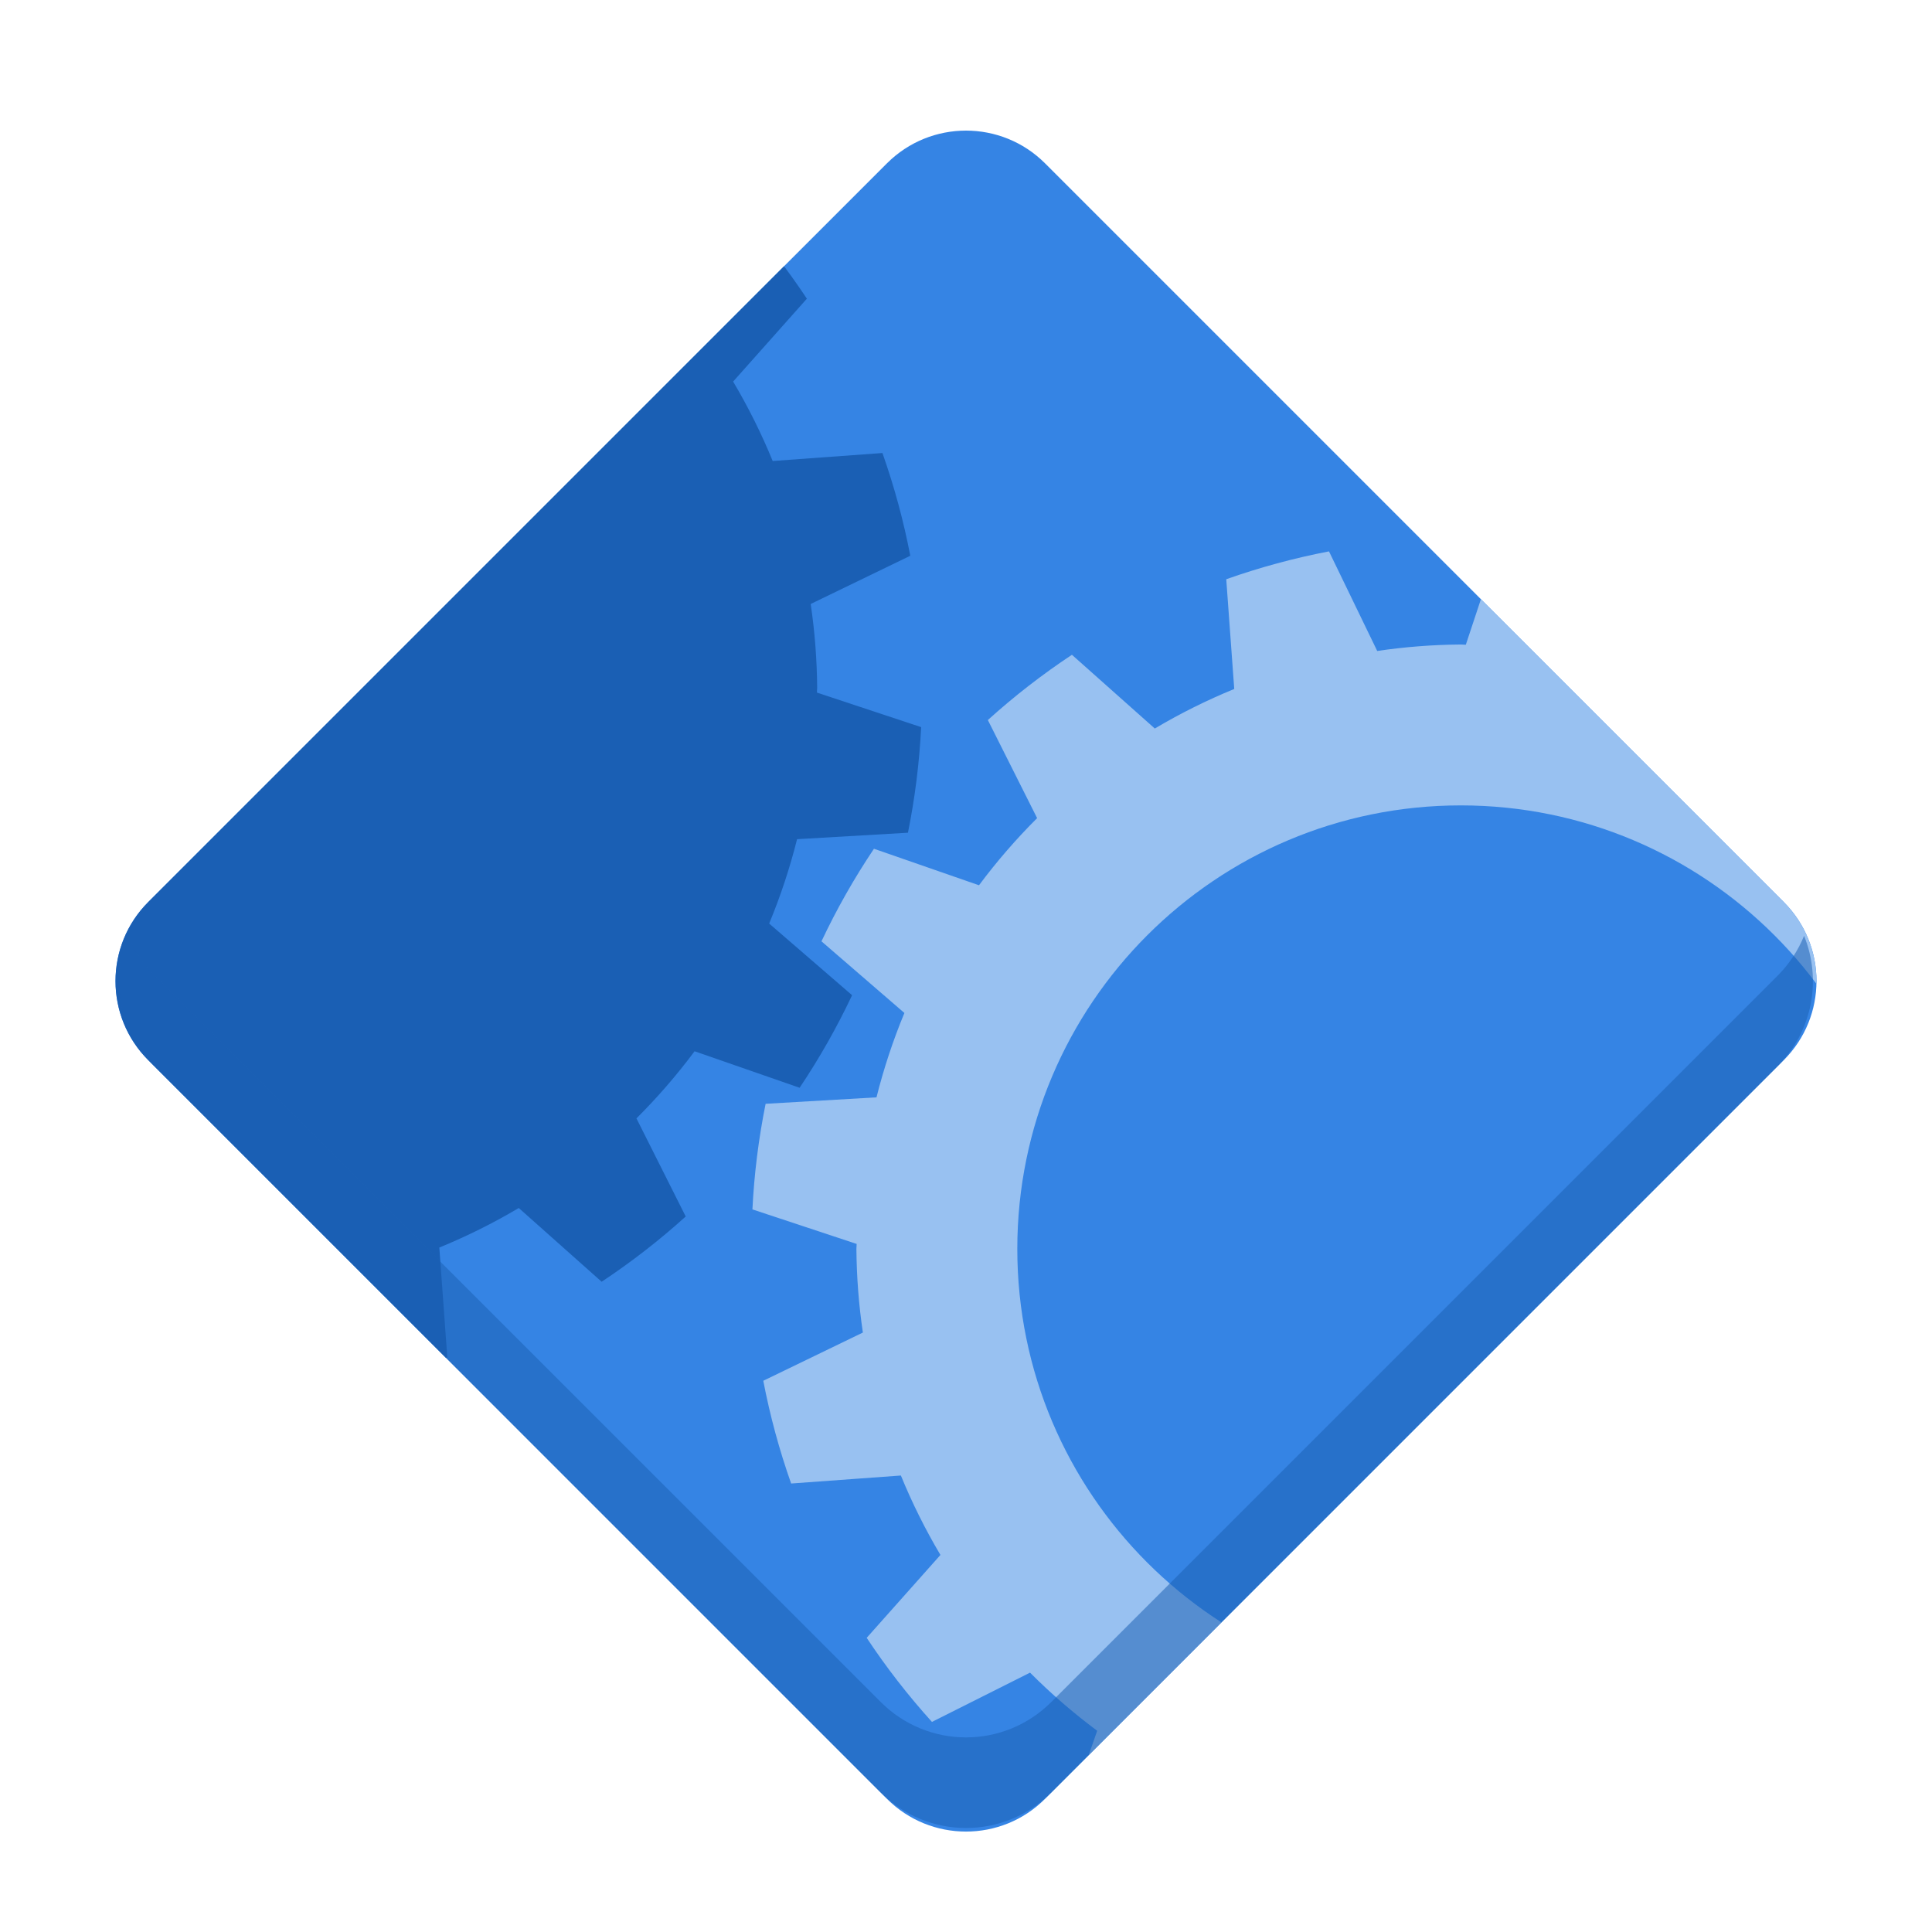
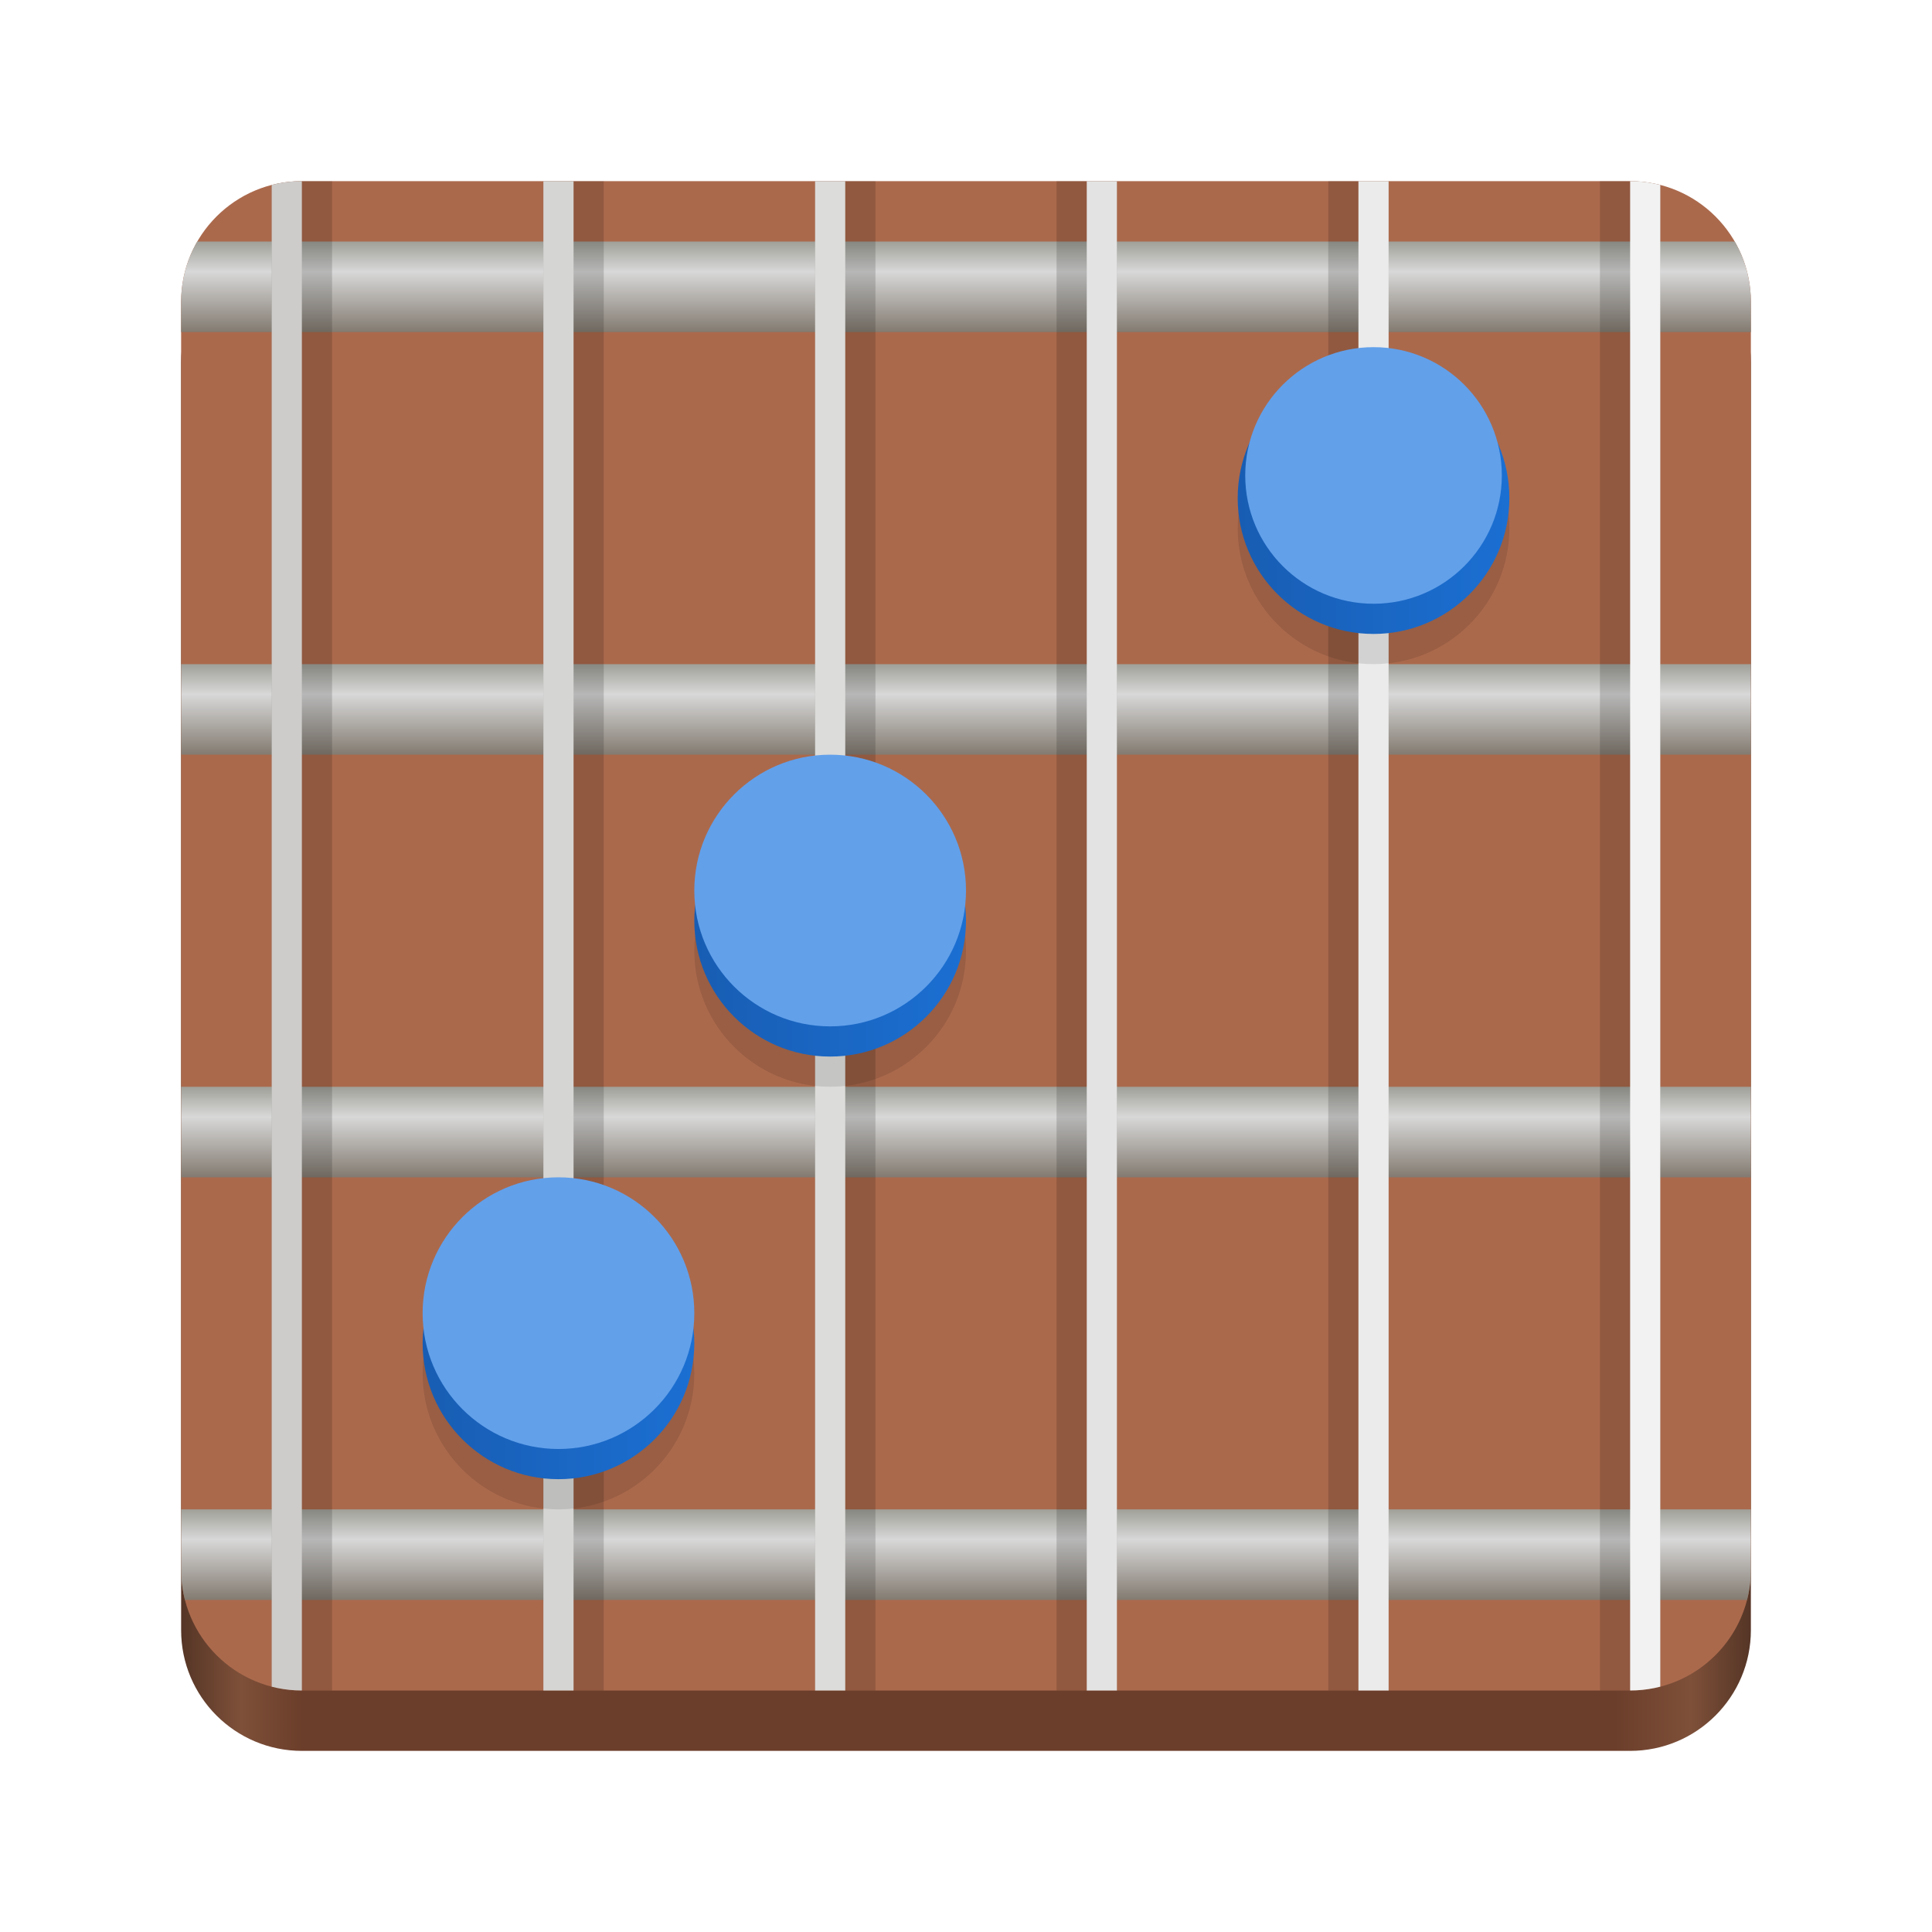
- <svg xmlns="http://www.w3.org/2000/svg" width="33.75mm" height="33.75mm" viewBox="0 0 33.75 33.75" version="1.1" id="svg974">
-   <defs id="defs968">
-     <clipPath clipPathUnits="userSpaceOnUse" id="clipPath18689">
-       <rect clip-path="none" transform="rotate(45)" ry="32" rx="32" y="123.999" x="486.037" height="362.943" width="362.943" id="rect18691" style="display:inline;opacity:1;vector-effect:none;fill:#4a86cf;fill-opacity:1;stroke:none;stroke-width:26.067;stroke-linecap:butt;stroke-linejoin:miter;stroke-miterlimit:4;stroke-dasharray:none;stroke-dashoffset:0;stroke-opacity:1;marker:none;marker-start:none;marker-mid:none;marker-end:none;paint-order:normal;enable-background:new" />
-     </clipPath>
-     <clipPath clipPathUnits="userSpaceOnUse" id="clipPath18689-3">
-       <rect clip-path="none" transform="rotate(45)" ry="32" rx="32" y="123.999" x="486.037" height="362.943" width="362.943" id="rect18691-6" style="display:inline;opacity:1;vector-effect:none;fill:#4a86cf;fill-opacity:1;stroke:none;stroke-width:26.067;stroke-linecap:butt;stroke-linejoin:miter;stroke-miterlimit:4;stroke-dasharray:none;stroke-dashoffset:0;stroke-opacity:1;marker:none;marker-start:none;marker-mid:none;marker-end:none;paint-order:normal;enable-background:new" />
-     </clipPath>
-   </defs>
-   <g id="layer1" transform="translate(-61.81982,-103.944)">
-     <g transform="matrix(0.2636723,0,0,0.2636723,61.81982,-529.397)" style="display:inline;stroke-width:0.25;enable-background:new" id="g1836">
-       <g transform="matrix(0.25,0,0,0.25,0,2295)" id="g18818" style="stroke-width:0.25">
-         <g style="stroke-width:0.27" transform="matrix(0.9260519,0,0,0.9260519,18.93073,50.87633)" id="g18590">
-           <g style="stroke-width:0.27" id="g18681" clip-path="url(#clipPath18689-3)">
-             <rect style="opacity:1;vector-effect:none;fill:#3584e4;fill-opacity:1;stroke:none;stroke-width:8.221;stroke-linecap:butt;stroke-linejoin:miter;stroke-miterlimit:4;stroke-dasharray:none;stroke-dashoffset:0;stroke-opacity:1;marker:none;marker-start:none;marker-mid:none;marker-end:none;paint-order:normal" id="rect18571" width="424" height="424" x="458.337" y="90.642" rx="10.092" ry="10.092" transform="matrix(0.6052817,0.6052817,-0.6052817,0.6052817,33.44063,99.07363)" clip-path="none" />
-             <circle style="opacity:1;vector-effect:none;fill:#f66151;fill-opacity:1;stroke:none;stroke-width:7.037;stroke-linecap:butt;stroke-linejoin:miter;stroke-miterlimit:4;stroke-dasharray:none;stroke-dashoffset:0;stroke-opacity:1;marker:none;marker-start:none;marker-mid:none;marker-end:none;paint-order:normal" id="path18706" cx="0" cy="0" r="0" transform="translate(0,-212)" />
-             <circle style="opacity:1;vector-effect:none;fill:#f66151;fill-opacity:1;stroke:none;stroke-width:7.037;stroke-linecap:butt;stroke-linejoin:miter;stroke-miterlimit:4;stroke-dasharray:none;stroke-dashoffset:0;stroke-opacity:1;marker:none;marker-start:none;marker-mid:none;marker-end:none;paint-order:normal" id="path18708" cx="0" cy="0" r="0" transform="translate(0,-212)" />
-             <path style="display:inline;opacity:1;vector-effect:none;fill:#98c1f1;fill-opacity:1;stroke:none;stroke-width:7.037;stroke-linecap:butt;stroke-linejoin:miter;stroke-miterlimit:4;stroke-dasharray:none;stroke-dashoffset:0;stroke-opacity:1;marker:none;marker-start:none;marker-mid:none;marker-end:none;paint-order:normal;enable-background:new" d="m 408.92,561.918 -9.886,29.829 a 172.971,172.971 0 0 0 -1.427,-0.071 172.971,172.971 0 0 0 -23.929,1.852 l -13.801,-28.501 a 203.293,203.293 0 0 0 -29.401,7.972 l 2.286,31.405 a 172.971,172.971 0 0 0 -22.732,11.319 l -23.718,-21.103 a 203.293,203.293 0 0 0 -24.059,18.674 l 14.099,28.073 a 172.971,172.971 0 0 0 -16.636,19.211 l -30.058,-10.448 a 203.293,203.293 0 0 0 -15.017,26.488 l 23.73,20.507 a 172.971,172.971 0 0 0 -7.985,24.143 l -31.73,1.849 a 203.293,203.293 0 0 0 -3.778,30.217 l 29.829,9.886 a 172.971,172.971 0 0 0 -0.071,1.427 172.971,172.971 0 0 0 1.852,23.929 l -28.501,13.801 a 203.293,203.293 0 0 0 7.972,29.401 l 31.405,-2.286 a 172.971,172.971 0 0 0 11.319,22.732 l -21.103,23.718 a 203.293,203.293 0 0 0 18.674,24.059 l 28.073,-14.099 a 172.971,172.971 0 0 0 19.211,16.636 l -10.448,30.058 a 203.293,203.293 0 0 0 26.488,15.017 l 20.507,-23.73 a 172.971,172.971 0 0 0 24.143,7.985 l 1.849,31.73 a 203.293,203.293 0 0 0 30.217,3.778 l 9.886,-29.829 a 172.971,172.971 0 0 0 1.427,0.071 172.971,172.971 0 0 0 23.929,-1.852 l 13.801,28.501 a 203.293,203.293 0 0 0 29.401,-7.972 l -2.286,-31.405 a 172.971,172.971 0 0 0 22.732,-11.319 l 23.718,21.103 A 203.293,203.293 0 0 0 532.96,916 l -14.099,-28.073 a 172.971,172.971 0 0 0 16.636,-19.211 l 30.058,10.448 a 203.293,203.293 0 0 0 15.017,-26.488 l -23.73,-20.507 a 172.971,172.971 0 0 0 7.985,-24.143 l 31.73,-1.849 a 203.293,203.293 0 0 0 3.778,-30.217 l -29.829,-9.886 a 172.971,172.971 0 0 0 0.071,-1.427 172.971,172.971 0 0 0 -1.852,-23.929 l 28.501,-13.801 a 203.293,203.293 0 0 0 -7.972,-29.401 l -31.405,2.286 a 172.971,172.971 0 0 0 -11.319,-22.732 l 21.103,-23.718 a 203.293,203.293 0 0 0 -18.674,-24.059 l -28.073,14.099 a 172.971,172.971 0 0 0 -19.211,-16.636 l 10.448,-30.058 A 203.293,203.293 0 0 0 485.636,581.681 l -20.507,23.73 a 172.971,172.971 0 0 0 -24.143,-7.985 l -1.849,-31.73 a 203.293,203.293 0 0 0 -30.217,-3.778 z M 397.607,637.722 A 126.926,126.926 0 0 1 524.532,764.647 126.926,126.926 0 0 1 397.607,891.572 126.926,126.926 0 0 1 270.682,764.647 126.926,126.926 0 0 1 397.607,637.722 Z" id="path18717-4" />
-             <path id="path18758" d="m 51.748,401.284 -9.886,29.829 c -0.476,-0.026 -0.951,-0.05 -1.427,-0.071 -8.01,0.062 -16.005,0.681 -23.929,1.852 L 2.706,404.392 c -9.986,1.918 -19.814,4.583 -29.401,7.972 l 2.286,31.405 c -7.844,3.211 -15.442,6.994 -22.732,11.319 l -23.718,-21.103 c -8.475,5.614 -16.518,11.857 -24.059,18.674 l 14.099,28.073 c -6.009,5.987 -11.569,12.408 -16.636,19.211 l -30.058,-10.448 c -5.661,8.442 -10.68,17.296 -15.017,26.488 l 23.73,20.507 c -3.25,7.841 -5.919,15.91 -7.985,24.143 l -31.73,1.849 c -2.013,9.964 -3.276,20.064 -3.778,30.217 l 29.829,9.886 c -0.026,0.476 -0.05,0.951 -0.071,1.427 0.062,8.01 0.681,16.005 1.852,23.929 l -28.501,13.801 c 1.918,9.986 4.583,19.814 7.972,29.401 l 31.405,-2.286 c 3.211,7.844 6.994,15.442 11.319,22.732 l -21.103,23.718 c 5.614,8.475 11.857,16.518 18.674,24.059 l 28.073,-14.099 c 5.987,6.009 12.408,11.569 19.211,16.636 l -10.448,30.058 c 8.442,5.661 17.296,10.68 26.488,15.017 l 20.507,-23.73 c 7.841,3.25 15.91,5.919 24.143,7.985 l 1.849,31.73 c 9.964,2.013 20.064,3.276 30.217,3.778 l 9.886,-29.829 c 0.476,0.026 0.951,0.05 1.427,0.071 8.01,-0.062 16.005,-0.681 23.929,-1.852 l 13.801,28.501 c 9.986,-1.918 19.814,-4.583 29.401,-7.972 l -2.286,-31.405 c 7.844,-3.211 15.442,-6.994 22.732,-11.319 l 23.718,21.103 c 8.475,-5.614 16.518,-11.857 24.059,-18.674 l -14.099,-28.073 c 6.009,-5.987 11.569,-12.408 16.636,-19.211 l 30.058,10.448 c 5.661,-8.442 10.68,-17.296 15.017,-26.488 l -23.73,-20.507 c 3.25,-7.841 5.919,-15.91 7.985,-24.143 l 31.73,-1.849 c 2.013,-9.964 3.276,-20.064 3.778,-30.217 l -29.829,-9.886 c 0.026,-0.476 0.05,-0.951 0.071,-1.427 -0.062,-8.01 -0.681,-16.005 -1.852,-23.929 l 28.501,-13.801 c -1.918,-9.986 -4.583,-19.814 -7.972,-29.401 l -31.405,2.286 c -3.211,-7.844 -6.994,-15.442 -11.319,-22.732 l 21.103,-23.718 c -5.614,-8.475 -11.857,-16.518 -18.674,-24.059 l -28.073,14.099 c -5.987,-6.009 -12.408,-11.569 -19.211,-16.636 l 10.448,-30.058 c -8.442,-5.661 -17.296,-10.68 -26.488,-15.017 l -20.507,23.73 c -7.841,-3.25 -15.91,-5.919 -24.143,-7.985 l -1.849,-31.73 c -9.964,-2.013 -20.064,-3.276 -30.217,-3.778 z" style="display:inline;opacity:1;vector-effect:none;fill:#1a5fb4;fill-opacity:1;stroke:none;stroke-width:7.037;stroke-linecap:butt;stroke-linejoin:miter;stroke-miterlimit:4;stroke-dasharray:none;stroke-dashoffset:0;stroke-opacity:1;marker:none;marker-start:none;marker-mid:none;marker-end:none;paint-order:normal;enable-background:new" />
-           </g>
-         </g>
-         <path style="display:inline;opacity:0.534;vector-effect:none;fill:#1a5fb4;fill-opacity:1;stroke:none;stroke-width:1.629;stroke-linecap:butt;stroke-linejoin:miter;stroke-miterlimit:4;stroke-dasharray:none;stroke-dashoffset:0;stroke-opacity:1;marker:none;marker-start:none;marker-mid:none;marker-end:none;paint-order:normal;enable-background:new" clip-path="none" d="m 8.477,2676 c -1.171,2.887 -0.583,6.308 1.766,8.656 l 48.102,48.102 c 3.134,3.134 8.179,3.134 11.312,0 l 48.102,-48.102 c 2.348,-2.348 2.937,-5.77 1.766,-8.656 -0.392,0.966 -0.98,1.871 -1.766,2.656 l -48.102,48.102 c -3.134,3.134 -8.179,3.134 -11.312,0 L 10.242,2678.656 C 9.457,2677.871 8.868,2676.965 8.477,2676 Z" transform="matrix(4,0,0,4,0,-10028)" id="rect18571-6" />
-       </g>
-       <rect y="2402" x="-1.5000001e-06" height="128" width="128" id="rect9125-7-2" style="display:inline;opacity:1;vector-effect:none;fill:none;fill-opacity:1;stroke:none;stroke-width:1.25;stroke-linecap:butt;stroke-linejoin:miter;stroke-miterlimit:4;stroke-dasharray:none;stroke-dashoffset:0;stroke-opacity:1;marker:none;marker-start:none;marker-mid:none;marker-end:none;paint-order:normal;enable-background:new" />
-     </g>
-   </g>
+ <svg xmlns="http://www.w3.org/2000/svg" xmlns:xlink="http://www.w3.org/1999/xlink" height="128px" viewBox="0 0 128 128" width="128px">
+   <linearGradient id="a" gradientUnits="userSpaceOnUse" x1="12" x2="116" y1="100" y2="100">
+     <stop offset="0" stop-color="#553526" />
+     <stop offset="0.038" stop-color="#7e5039" />
+     <stop offset="0.077" stop-color="#6b3e2b" />
+     <stop offset="0.913" stop-color="#6b3e2b" />
+     <stop offset="0.962" stop-color="#7e5039" />
+     <stop offset="1" stop-color="#553526" />
+   </linearGradient>
+   <clipPath id="b">
+     <path d="m 12 16 h 104 v 6 h -104 z m 0 0" />
+   </clipPath>
+   <clipPath id="c">
+     <path d="m 20 12 h 88 c 4.418 0 8 3.582 8 8 v 84 c 0 4.418 -3.582 8 -8 8 h -88 c -4.418 0 -8 -3.582 -8 -8 v -84 c 0 -4.418 3.582 -8 8 -8 z m 0 0" />
+   </clipPath>
+   <linearGradient id="d" gradientUnits="userSpaceOnUse">
+     <stop offset="0" stop-color="#837b71" />
+     <stop offset="0.667" stop-color="#d8d8d8" />
+     <stop offset="1" stop-color="#a0a099" />
+   </linearGradient>
+   <linearGradient id="e" gradientTransform="matrix(1 0 0 1.5 0 -269)" x1="64" x2="64" xlink:href="#d" y1="194" y2="190" />
+   <clipPath id="f">
+     <path d="m 12 44 h 104 v 6 h -104 z m 0 0" />
+   </clipPath>
+   <clipPath id="g">
+     <path d="m 20 12 h 88 c 4.418 0 8 3.582 8 8 v 84 c 0 4.418 -3.582 8 -8 8 h -88 c -4.418 0 -8 -3.582 -8 -8 v -84 c 0 -4.418 3.582 -8 8 -8 z m 0 0" />
+   </clipPath>
+   <linearGradient id="h" gradientTransform="matrix(1 0 0 1.5 0 -283)" x1="64" x2="64" xlink:href="#d" y1="222" y2="218" />
+   <clipPath id="i">
+     <path d="m 12 72 h 104 v 6 h -104 z m 0 0" />
+   </clipPath>
+   <clipPath id="j">
+     <path d="m 20 12 h 88 c 4.418 0 8 3.582 8 8 v 84 c 0 4.418 -3.582 8 -8 8 h -88 c -4.418 0 -8 -3.582 -8 -8 v -84 c 0 -4.418 3.582 -8 8 -8 z m 0 0" />
+   </clipPath>
+   <linearGradient id="k" gradientTransform="matrix(1 0 0 1.5 0 -297)" x1="64" x2="64" xlink:href="#d" y1="250" y2="246" />
+   <clipPath id="l">
+     <path d="m 12 100 h 104 v 6 h -104 z m 0 0" />
+   </clipPath>
+   <clipPath id="m">
+     <path d="m 20 12 h 88 c 4.418 0 8 3.582 8 8 v 84 c 0 4.418 -3.582 8 -8 8 h -88 c -4.418 0 -8 -3.582 -8 -8 v -84 c 0 -4.418 3.582 -8 8 -8 z m 0 0" />
+   </clipPath>
+   <linearGradient id="n" gradientTransform="matrix(1 0 0 1.5 0 -311)" x1="64" x2="64" xlink:href="#d" y1="278" y2="274" />
+   <clipPath id="o">
+     <path d="m 54 12 h 4 v 100 h -4 z m 0 0" />
+   </clipPath>
+   <clipPath id="p">
+     <path d="m 20 12 h 88 c 4.418 0 8 3.582 8 8 v 84 c 0 4.418 -3.582 8 -8 8 h -88 c -4.418 0 -8 -3.582 -8 -8 v -84 c 0 -4.418 3.582 -8 8 -8 z m 0 0" />
+   </clipPath>
+   <clipPath id="q">
+     <path d="m 18 12 h 4 v 100 h -4 z m 0 0" />
+   </clipPath>
+   <clipPath id="r">
+     <path d="m 20 12 h 88 c 4.418 0 8 3.582 8 8 v 84 c 0 4.418 -3.582 8 -8 8 h -88 c -4.418 0 -8 -3.582 -8 -8 v -84 c 0 -4.418 3.582 -8 8 -8 z m 0 0" />
+   </clipPath>
+   <clipPath id="s">
+     <path d="m 18 12 h 2 v 100 h -2 z m 0 0" />
+   </clipPath>
+   <clipPath id="t">
+     <path d="m 20 12 h 88 c 4.418 0 8 3.582 8 8 v 84 c 0 4.418 -3.582 8 -8 8 h -88 c -4.418 0 -8 -3.582 -8 -8 v -84 c 0 -4.418 3.582 -8 8 -8 z m 0 0" />
+   </clipPath>
+   <clipPath id="u">
+     <path d="m 106 12 h 4 v 100 h -4 z m 0 0" />
+   </clipPath>
+   <clipPath id="v">
+     <path d="m 20 12 h 88 c 4.418 0 8 3.582 8 8 v 84 c 0 4.418 -3.582 8 -8 8 h -88 c -4.418 0 -8 -3.582 -8 -8 v -84 c 0 -4.418 3.582 -8 8 -8 z m 0 0" />
+   </clipPath>
+   <clipPath id="w">
+     <path d="m 108 12 h 2 v 100 h -2 z m 0 0" />
+   </clipPath>
+   <clipPath id="x">
+     <path d="m 20 12 h 88 c 4.418 0 8 3.582 8 8 v 84 c 0 4.418 -3.582 8 -8 8 h -88 c -4.418 0 -8 -3.582 -8 -8 v -84 c 0 -4.418 3.582 -8 8 -8 z m 0 0" />
+   </clipPath>
+   <clipPath id="y">
+     <path d="m 88 12 h 4 v 100 h -4 z m 0 0" />
+   </clipPath>
+   <clipPath id="z">
+     <path d="m 20 12 h 88 c 4.418 0 8 3.582 8 8 v 84 c 0 4.418 -3.582 8 -8 8 h -88 c -4.418 0 -8 -3.582 -8 -8 v -84 c 0 -4.418 3.582 -8 8 -8 z m 0 0" />
+   </clipPath>
+   <clipPath id="A">
+     <path d="m 90 12 h 2 v 100 h -2 z m 0 0" />
+   </clipPath>
+   <clipPath id="B">
+     <path d="m 20 12 h 88 c 4.418 0 8 3.582 8 8 v 84 c 0 4.418 -3.582 8 -8 8 h -88 c -4.418 0 -8 -3.582 -8 -8 v -84 c 0 -4.418 3.582 -8 8 -8 z m 0 0" />
+   </clipPath>
+   <clipPath id="C">
+     <path d="m 70 12 h 4 v 100 h -4 z m 0 0" />
+   </clipPath>
+   <clipPath id="D">
+     <path d="m 20 12 h 88 c 4.418 0 8 3.582 8 8 v 84 c 0 4.418 -3.582 8 -8 8 h -88 c -4.418 0 -8 -3.582 -8 -8 v -84 c 0 -4.418 3.582 -8 8 -8 z m 0 0" />
+   </clipPath>
+   <clipPath id="E">
+     <path d="m 72 12 h 2 v 100 h -2 z m 0 0" />
+   </clipPath>
+   <clipPath id="F">
+     <path d="m 20 12 h 88 c 4.418 0 8 3.582 8 8 v 84 c 0 4.418 -3.582 8 -8 8 h -88 c -4.418 0 -8 -3.582 -8 -8 v -84 c 0 -4.418 3.582 -8 8 -8 z m 0 0" />
+   </clipPath>
+   <clipPath id="G">
+     <path d="m 54 12 h 2 v 100 h -2 z m 0 0" />
+   </clipPath>
+   <clipPath id="H">
+     <path d="m 20 12 h 88 c 4.418 0 8 3.582 8 8 v 84 c 0 4.418 -3.582 8 -8 8 h -88 c -4.418 0 -8 -3.582 -8 -8 v -84 c 0 -4.418 3.582 -8 8 -8 z m 0 0" />
+   </clipPath>
+   <clipPath id="I">
+     <path d="m 36 12 h 4 v 100 h -4 z m 0 0" />
+   </clipPath>
+   <clipPath id="J">
+     <path d="m 20 12 h 88 c 4.418 0 8 3.582 8 8 v 84 c 0 4.418 -3.582 8 -8 8 h -88 c -4.418 0 -8 -3.582 -8 -8 v -84 c 0 -4.418 3.582 -8 8 -8 z m 0 0" />
+   </clipPath>
+   <clipPath id="K">
+     <path d="m 36 12 h 2 v 100 h -2 z m 0 0" />
+   </clipPath>
+   <clipPath id="L">
+     <path d="m 20 12 h 88 c 4.418 0 8 3.582 8 8 v 84 c 0 4.418 -3.582 8 -8 8 h -88 c -4.418 0 -8 -3.582 -8 -8 v -84 c 0 -4.418 3.582 -8 8 -8 z m 0 0" />
+   </clipPath>
+   <linearGradient id="M" gradientUnits="userSpaceOnUse">
+     <stop offset="0" stop-color="#185db3" />
+     <stop offset="1" stop-color="#1b6fd2" />
+   </linearGradient>
+   <linearGradient id="N" x1="28" x2="46" xlink:href="#M" y1="89" y2="89" />
+   <linearGradient id="O" x1="46" x2="64" xlink:href="#M" y1="61" y2="61" />
+   <linearGradient id="P" x1="82" x2="100" xlink:href="#M" y1="33" y2="33" />
+   <path d="m 20 16 h 88 c 4.418 0 8 3.582 8 8 v 84 c 0 4.418 -3.582 8 -8 8 h -88 c -4.418 0 -8 -3.582 -8 -8 v -84 c 0 -4.418 3.582 -8 8 -8 z m 0 0" fill="url(#a)" />
+   <path d="m 20 12 h 88 c 4.418 0 8 3.582 8 8 v 84 c 0 4.418 -3.582 8 -8 8 h -88 c -4.418 0 -8 -3.582 -8 -8 v -84 c 0 -4.418 3.582 -8 8 -8 z m 0 0" fill="#ab694c" />
+   <g clip-path="url(#b)">
+     <g clip-path="url(#c)">
+       <path d="m 12 16 h 104 v 6 h -104 z m 0 0" fill="url(#e)" />
+     </g>
+   </g>
+   <g clip-path="url(#f)">
+     <g clip-path="url(#g)">
+       <path d="m 12 44 h 104 v 6 h -104 z m 0 0" fill="url(#h)" />
+     </g>
+   </g>
+   <g clip-path="url(#i)">
+     <g clip-path="url(#j)">
+       <path d="m 12 72 h 104 v 6 h -104 z m 0 0" fill="url(#k)" />
+     </g>
+   </g>
+   <g clip-path="url(#l)">
+     <g clip-path="url(#m)">
+       <path d="m 12 100 h 104 v 6 h -104 z m 0 0" fill="url(#n)" />
+     </g>
+   </g>
+   <g clip-path="url(#o)">
+     <g clip-path="url(#p)">
+       <path d="m 54 12 h 4 v 100 h -4 z m 0 0" fill-opacity="0.153" />
+     </g>
+   </g>
+   <g clip-path="url(#q)">
+     <g clip-path="url(#r)">
+       <path d="m 18 12 h 4 v 100 h -4 z m 0 0" fill-opacity="0.153" />
+     </g>
+   </g>
+   <g clip-path="url(#s)">
+     <g clip-path="url(#t)">
+       <path d="m 18 12 h 2 v 100 h -2 z m 0 0" fill="#ceccca" />
+     </g>
+   </g>
+   <g clip-path="url(#u)">
+     <g clip-path="url(#v)">
+       <path d="m 106 12 h 4 v 100 h -4 z m 0 0" fill-opacity="0.153" />
+     </g>
+   </g>
+   <g clip-path="url(#w)">
+     <g clip-path="url(#x)">
+       <path d="m 108 12 h 2 v 100 h -2 z m 0 0" fill="#f2f2f2" />
+     </g>
+   </g>
+   <g clip-path="url(#y)">
+     <g clip-path="url(#z)">
+       <path d="m 88 12 h 4 v 100 h -4 z m 0 0" fill-opacity="0.153" />
+     </g>
+   </g>
+   <g clip-path="url(#A)">
+     <g clip-path="url(#B)">
+       <path d="m 90 12 h 2 v 100 h -2 z m 0 0" fill="#ebebeb" />
+     </g>
+   </g>
+   <g clip-path="url(#C)">
+     <g clip-path="url(#D)">
+       <path d="m 70 12 h 4 v 100 h -4 z m 0 0" fill-opacity="0.153" />
+     </g>
+   </g>
+   <g clip-path="url(#E)">
+     <g clip-path="url(#F)">
+       <path d="m 72 12 h 2 v 100 h -2 z m 0 0" fill="#e3e3e3" />
+     </g>
+   </g>
+   <g clip-path="url(#G)">
+     <g clip-path="url(#H)">
+       <path d="m 54 12 h 2 v 100 h -2 z m 0 0" fill="#dcdcda" />
+     </g>
+   </g>
+   <g clip-path="url(#I)">
+     <g clip-path="url(#J)">
+       <path d="m 36 12 h 4 v 100 h -4 z m 0 0" fill-opacity="0.153" />
+     </g>
+   </g>
+   <g clip-path="url(#K)">
+     <g clip-path="url(#L)">
+       <path d="m 36 12 h 2 v 100 h -2 z m 0 0" fill="#d5d5d3" />
+     </g>
+   </g>
+   <path d="m 46 91 c 0 4.969 -4.031 9 -9 9 s -9 -4.031 -9 -9 s 4.031 -9 9 -9 s 9 4.031 9 9 z m 0 0" fill-opacity="0.106" />
+   <path d="m 46 89 c 0 4.969 -4.031 9 -9 9 s -9 -4.031 -9 -9 s 4.031 -9 9 -9 s 9 4.031 9 9 z m 0 0" fill="url(#N)" />
+   <path d="m 46 87 c 0 4.969 -4.031 9 -9 9 s -9 -4.031 -9 -9 s 4.031 -9 9 -9 s 9 4.031 9 9 z m 0 0" fill="#62a0ea" />
+   <path d="m 64 63 c 0 4.969 -4.031 9 -9 9 s -9 -4.031 -9 -9 s 4.031 -9 9 -9 s 9 4.031 9 9 z m 0 0" fill-opacity="0.106" />
+   <path d="m 64 61 c 0 4.969 -4.031 9 -9 9 s -9 -4.031 -9 -9 s 4.031 -9 9 -9 s 9 4.031 9 9 z m 0 0" fill="url(#O)" />
+   <path d="m 64 59 c 0 4.969 -4.031 9 -9 9 s -9 -4.031 -9 -9 s 4.031 -9 9 -9 s 9 4.031 9 9 z m 0 0" fill="#62a0ea" />
+   <path d="m 100 35 c 0 4.969 -4.031 9 -9 9 s -9 -4.031 -9 -9 s 4.031 -9 9 -9 s 9 4.031 9 9 z m 0 0" fill-opacity="0.106" />
+   <path d="m 100 33 c 0 4.969 -4.031 9 -9 9 s -9 -4.031 -9 -9 s 4.031 -9 9 -9 s 9 4.031 9 9 z m 0 0" fill="url(#P)" />
+   <path d="m 99.5 31.5 c 0 4.695 -3.805 8.5 -8.5 8.5 s -8.5 -3.805 -8.5 -8.5 s 3.805 -8.5 8.5 -8.5 s 8.5 3.805 8.5 8.5 z m 0 0" fill="#62a0ea" />
</svg>
